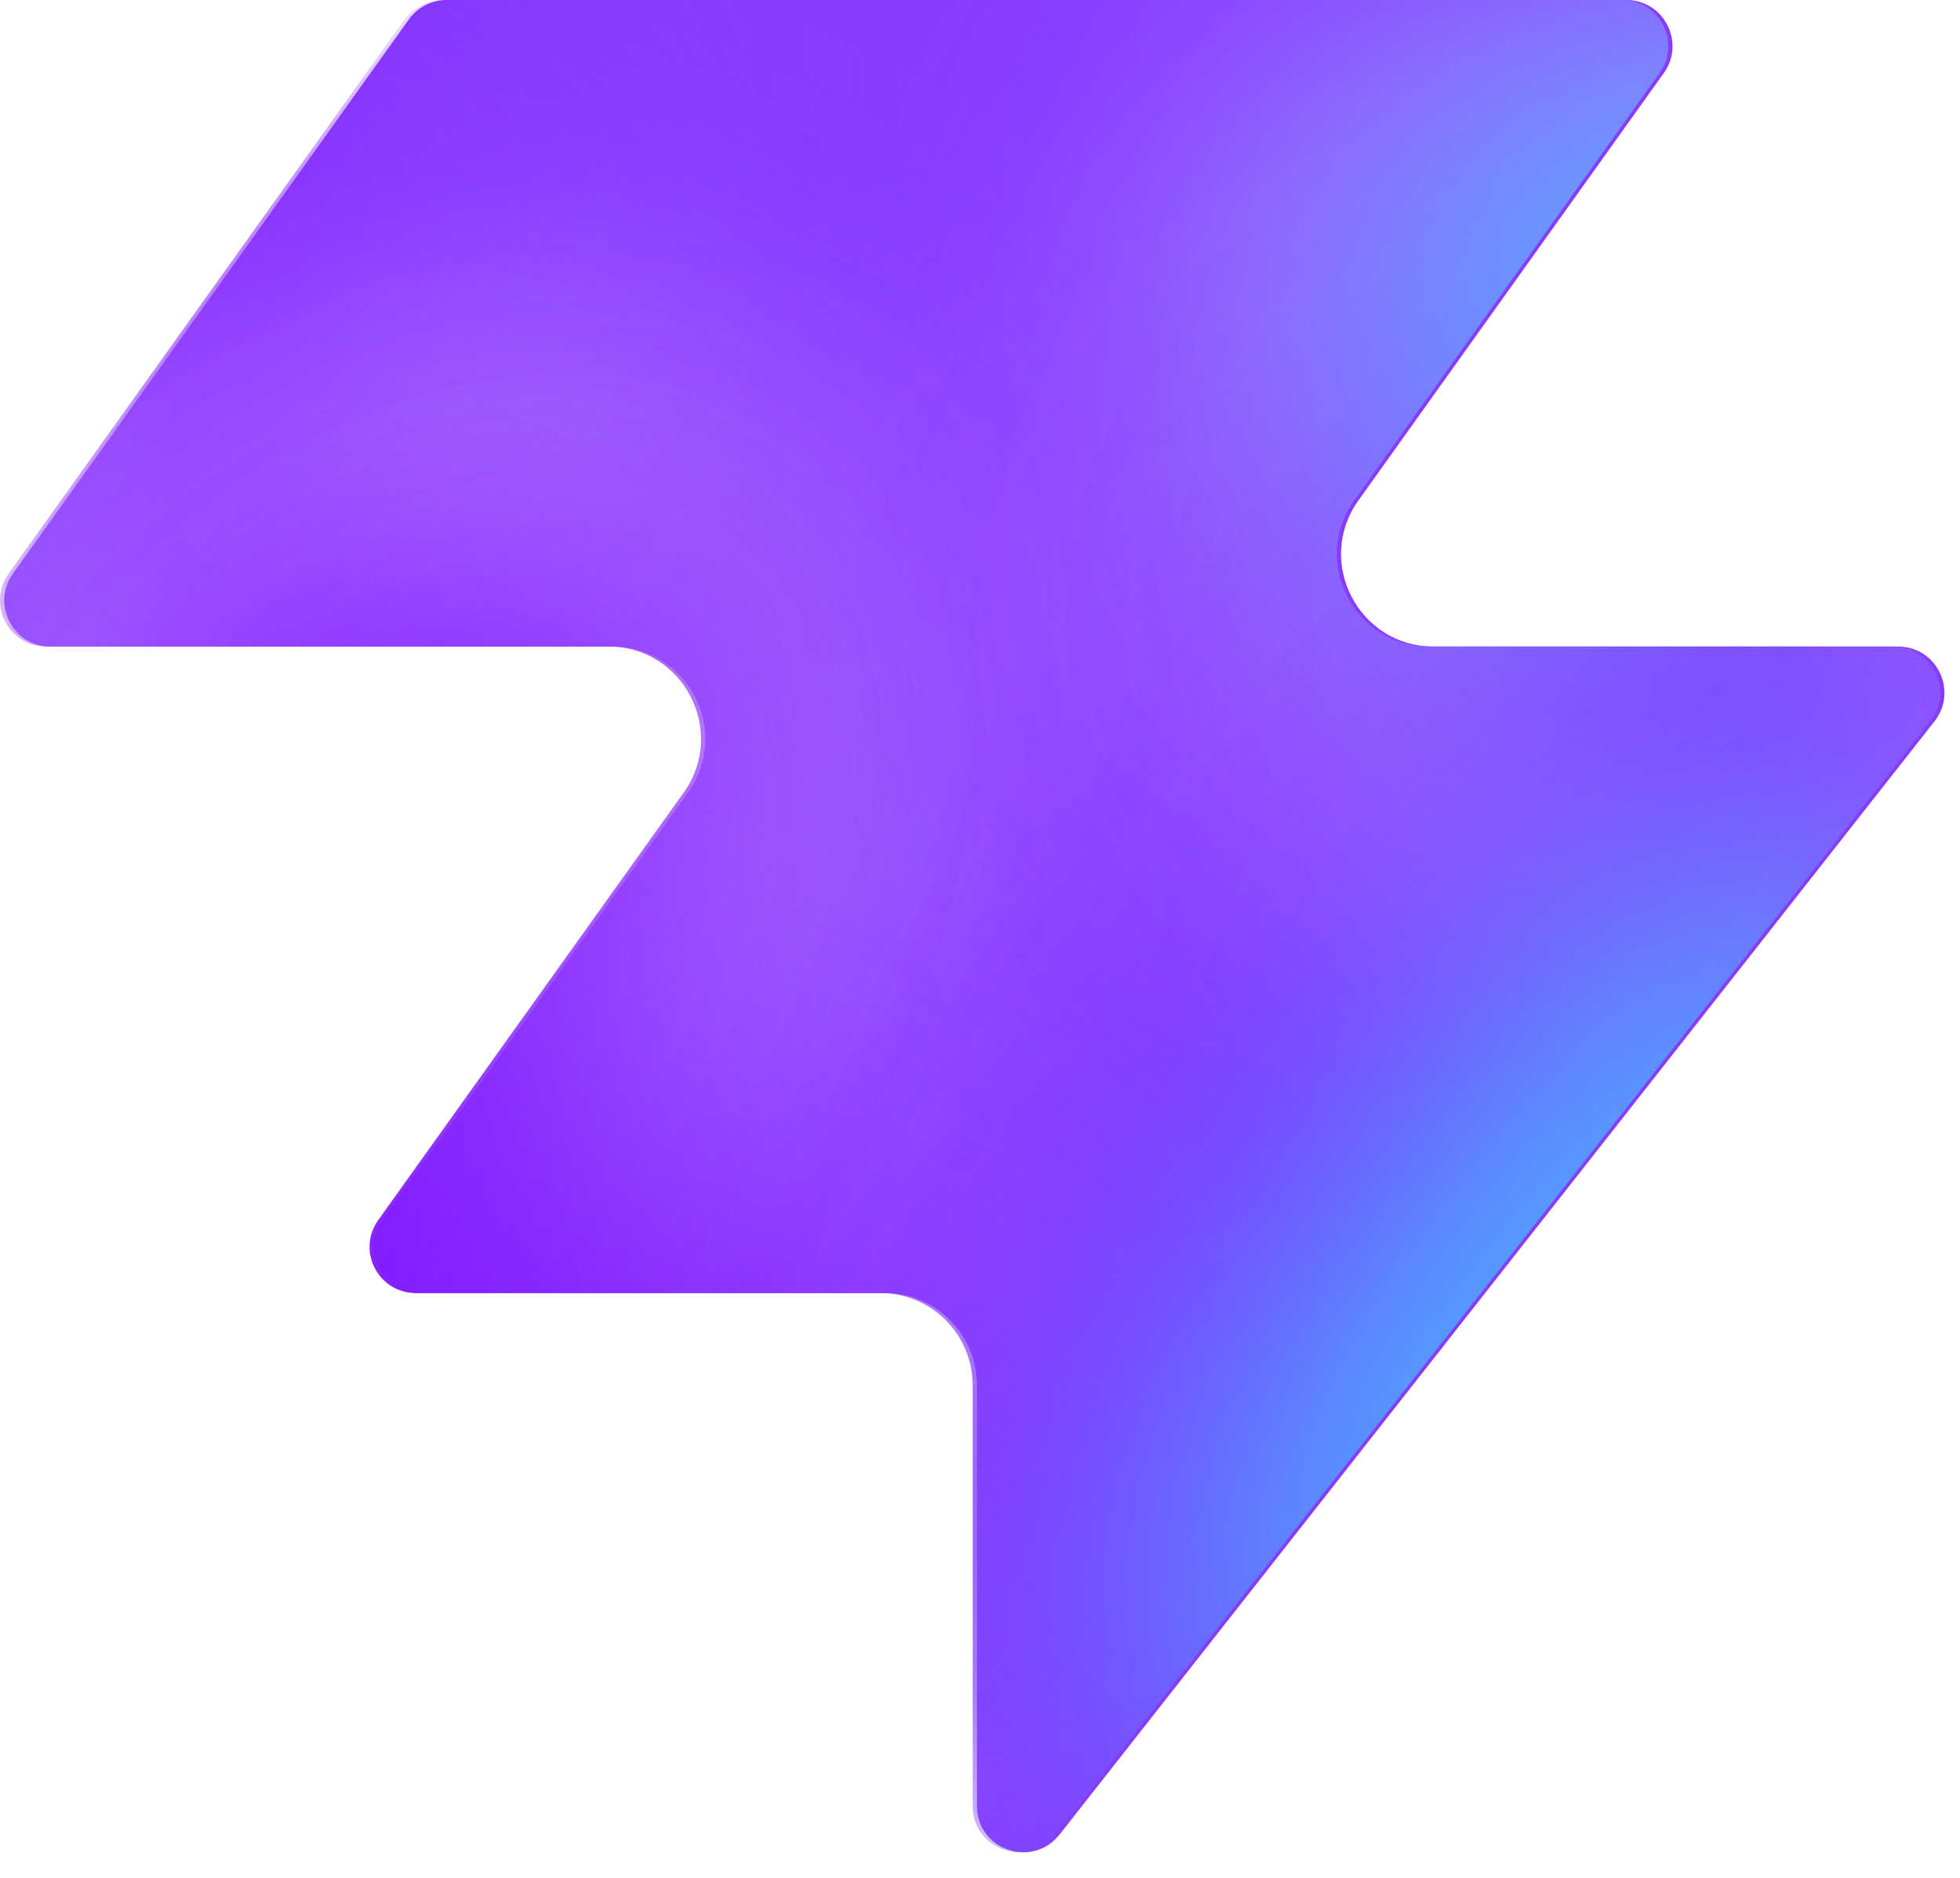
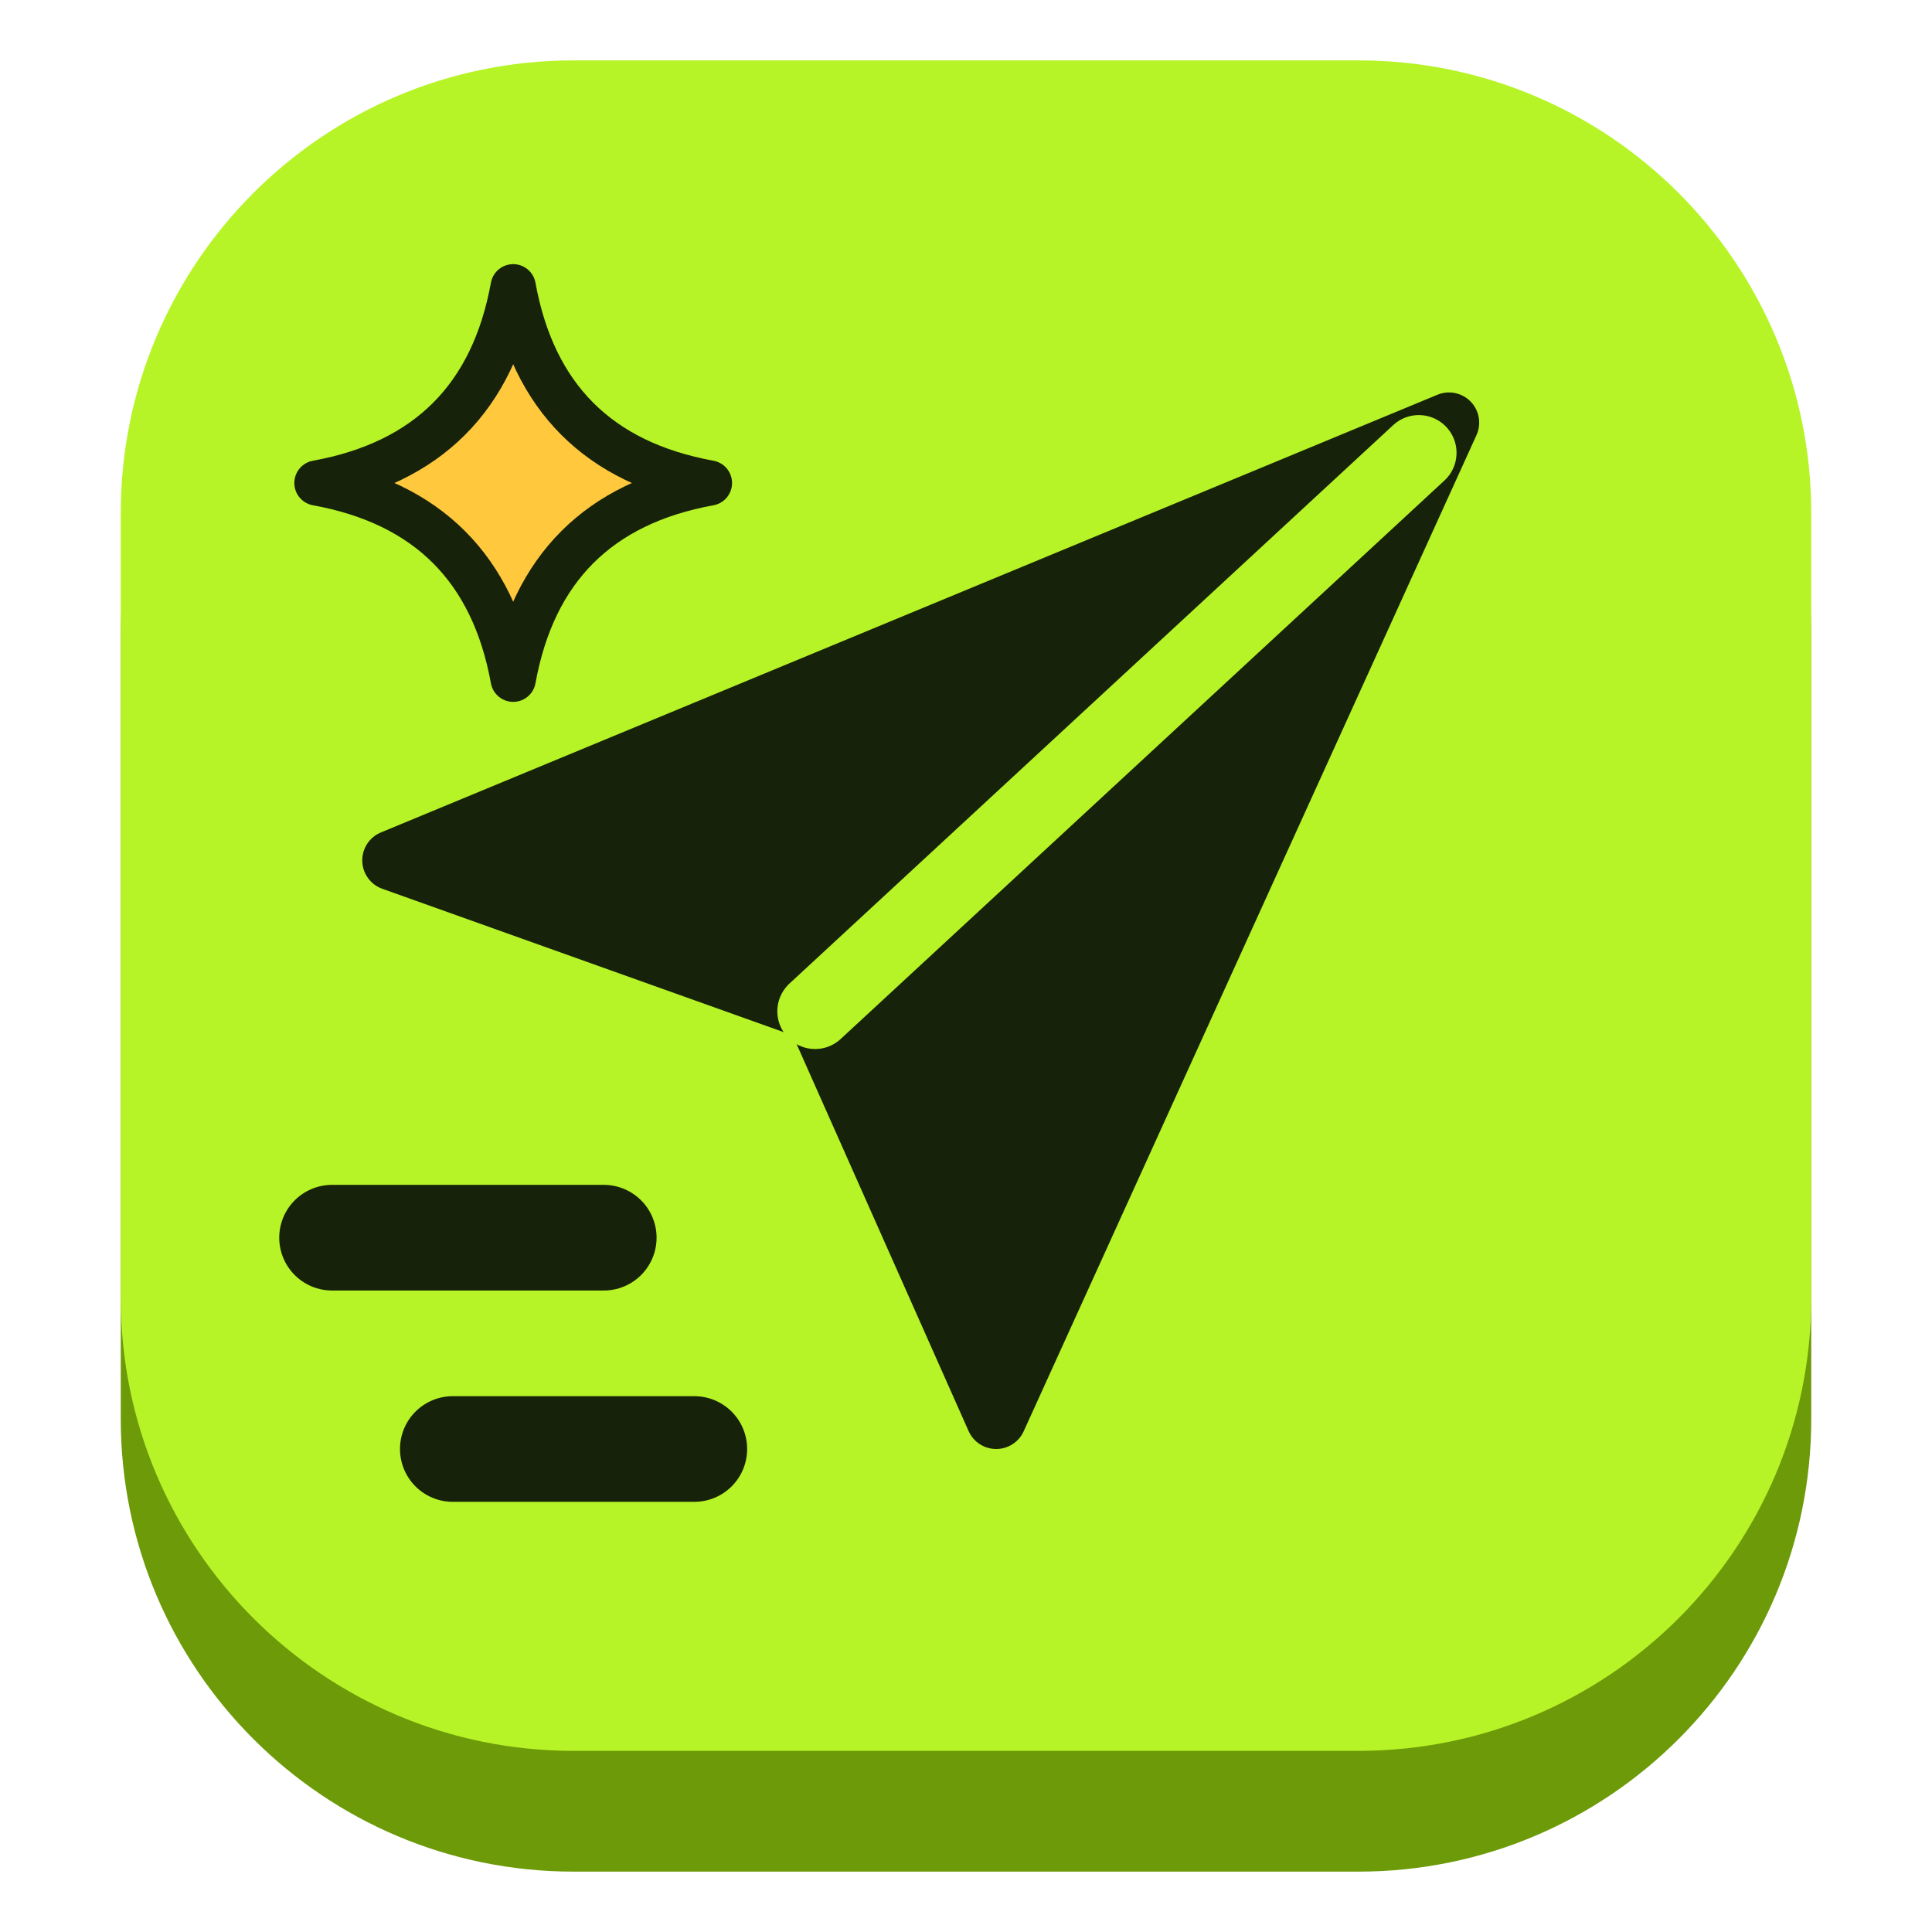
- <svg xmlns="http://www.w3.org/2000/svg" width="48" height="46" fill="none" viewBox="0 0 48 46">
-   <path fill="#863bff" d="M25.946 44.938c-.664.845-2.021.375-2.021-.698V33.937a2.26 2.26 0 0 0-2.262-2.262H10.287c-.92 0-1.456-1.04-.92-1.788l7.48-10.471c1.07-1.497 0-3.578-1.842-3.578H1.237c-.92 0-1.456-1.04-.92-1.788L10.013.474c.214-.297.556-.474.92-.474h28.894c.92 0 1.456 1.04.92 1.788l-7.48 10.471c-1.07 1.498 0 3.579 1.842 3.579h11.377c.943 0 1.473 1.088.89 1.83L25.947 44.94z" style="fill:#863bff;fill:color(display-p3 .525 .23 1);fill-opacity:1" />
-   <mask id="a" width="48" height="46" x="0" y="0" maskUnits="userSpaceOnUse" style="mask-type:alpha">
-     <path fill="#000" d="M25.842 44.938c-.664.844-2.021.375-2.021-.698V33.937a2.26 2.26 0 0 0-2.262-2.262H10.183c-.92 0-1.456-1.04-.92-1.788l7.48-10.471c1.07-1.498 0-3.579-1.842-3.579H1.133c-.92 0-1.456-1.04-.92-1.787L9.91.473c.214-.297.556-.474.92-.474h28.894c.92 0 1.456 1.04.92 1.788l-7.48 10.471c-1.07 1.498 0 3.578 1.842 3.578h11.377c.943 0 1.473 1.088.89 1.832L25.843 44.94z" style="fill:#000;fill-opacity:1" />
-   </mask>
-   <g mask="url(#a)">
-     <g filter="url(#b)">
-       <ellipse cx="5.508" cy="14.704" fill="#ede6ff" rx="5.508" ry="14.704" style="fill:#ede6ff;fill:color(display-p3 .927 .903 1);fill-opacity:1" transform="matrix(.00324 1 1 -.00324 -4.47 31.516)" />
-     </g>
-     <g filter="url(#c)">
-       <ellipse cx="10.399" cy="29.851" fill="#ede6ff" rx="10.399" ry="29.851" style="fill:#ede6ff;fill:color(display-p3 .927 .903 1);fill-opacity:1" transform="matrix(.00324 1 1 -.00324 -39.328 7.883)" />
-     </g>
-     <g filter="url(#d)">
-       <ellipse cx="5.508" cy="30.487" fill="#7e14ff" rx="5.508" ry="30.487" style="fill:#7e14ff;fill:color(display-p3 .492 .077 1);fill-opacity:1" transform="rotate(89.814 -25.913 -14.639)scale(1 -1)" />
-     </g>
-     <g filter="url(#e)">
-       <ellipse cx="5.508" cy="30.599" fill="#7e14ff" rx="5.508" ry="30.599" style="fill:#7e14ff;fill:color(display-p3 .492 .077 1);fill-opacity:1" transform="rotate(89.814 -32.644 -3.334)scale(1 -1)" />
-     </g>
-     <g filter="url(#f)">
-       <ellipse cx="5.508" cy="30.599" fill="#7e14ff" rx="5.508" ry="30.599" style="fill:#7e14ff;fill:color(display-p3 .492 .077 1);fill-opacity:1" transform="matrix(.00324 1 1 -.00324 -34.34 30.47)" />
-     </g>
-     <g filter="url(#g)">
-       <ellipse cx="14.072" cy="22.078" fill="#ede6ff" rx="14.072" ry="22.078" style="fill:#ede6ff;fill:color(display-p3 .927 .903 1);fill-opacity:1" transform="rotate(93.35 24.506 48.493)scale(-1 1)" />
-     </g>
-     <g filter="url(#h)">
-       <ellipse cx="3.47" cy="21.501" fill="#7e14ff" rx="3.47" ry="21.501" style="fill:#7e14ff;fill:color(display-p3 .492 .077 1);fill-opacity:1" transform="rotate(89.009 28.708 47.59)scale(-1 1)" />
-     </g>
-     <g filter="url(#i)">
-       <ellipse cx="3.47" cy="21.501" fill="#7e14ff" rx="3.47" ry="21.501" style="fill:#7e14ff;fill:color(display-p3 .492 .077 1);fill-opacity:1" transform="rotate(89.009 28.708 47.59)scale(-1 1)" />
-     </g>
-     <g filter="url(#j)">
-       <ellipse cx=".387" cy="8.972" fill="#7e14ff" rx="4.407" ry="29.108" style="fill:#7e14ff;fill:color(display-p3 .492 .077 1);fill-opacity:1" transform="rotate(39.51 .387 8.972)" />
-     </g>
-     <g filter="url(#k)">
-       <ellipse cx="47.523" cy="-6.092" fill="#7e14ff" rx="4.407" ry="29.108" style="fill:#7e14ff;fill:color(display-p3 .492 .077 1);fill-opacity:1" transform="rotate(37.892 47.523 -6.092)" />
-     </g>
-     <g filter="url(#l)">
-       <ellipse cx="41.412" cy="6.333" fill="#47bfff" rx="5.971" ry="9.665" style="fill:#47bfff;fill:color(display-p3 .28 .748 1);fill-opacity:1" transform="rotate(37.892 41.412 6.333)" />
-     </g>
-     <g filter="url(#m)">
-       <ellipse cx="-1.879" cy="38.332" fill="#7e14ff" rx="4.407" ry="29.108" style="fill:#7e14ff;fill:color(display-p3 .492 .077 1);fill-opacity:1" transform="rotate(37.892 -1.88 38.332)" />
-     </g>
-     <g filter="url(#n)">
-       <ellipse cx="-1.879" cy="38.332" fill="#7e14ff" rx="4.407" ry="29.108" style="fill:#7e14ff;fill:color(display-p3 .492 .077 1);fill-opacity:1" transform="rotate(37.892 -1.88 38.332)" />
-     </g>
-     <g filter="url(#o)">
-       <ellipse cx="35.651" cy="29.907" fill="#7e14ff" rx="4.407" ry="29.108" style="fill:#7e14ff;fill:color(display-p3 .492 .077 1);fill-opacity:1" transform="rotate(37.892 35.651 29.907)" />
-     </g>
-     <g filter="url(#p)">
-       <ellipse cx="38.418" cy="32.4" fill="#47bfff" rx="5.971" ry="15.297" style="fill:#47bfff;fill:color(display-p3 .28 .748 1);fill-opacity:1" transform="rotate(37.892 38.418 32.4)" />
-     </g>
-   </g>
-   <defs>
-     <filter id="b" width="60.045" height="41.654" x="-19.77" y="16.149" color-interpolation-filters="sRGB" filterUnits="userSpaceOnUse">
-       <feFlood flood-opacity="0" result="BackgroundImageFix" />
-       <feBlend in="SourceGraphic" in2="BackgroundImageFix" result="shape" />
-       <feGaussianBlur result="effect1_foregroundBlur_2002_17158" stdDeviation="7.659" />
-     </filter>
-     <filter id="c" width="90.34" height="51.437" x="-54.613" y="-7.533" color-interpolation-filters="sRGB" filterUnits="userSpaceOnUse">
-       <feFlood flood-opacity="0" result="BackgroundImageFix" />
-       <feBlend in="SourceGraphic" in2="BackgroundImageFix" result="shape" />
-       <feGaussianBlur result="effect1_foregroundBlur_2002_17158" stdDeviation="7.659" />
-     </filter>
-     <filter id="d" width="79.355" height="29.4" x="-49.64" y="2.03" color-interpolation-filters="sRGB" filterUnits="userSpaceOnUse">
-       <feFlood flood-opacity="0" result="BackgroundImageFix" />
-       <feBlend in="SourceGraphic" in2="BackgroundImageFix" result="shape" />
-       <feGaussianBlur result="effect1_foregroundBlur_2002_17158" stdDeviation="4.596" />
-     </filter>
-     <filter id="e" width="79.579" height="29.4" x="-45.045" y="20.029" color-interpolation-filters="sRGB" filterUnits="userSpaceOnUse">
-       <feFlood flood-opacity="0" result="BackgroundImageFix" />
-       <feBlend in="SourceGraphic" in2="BackgroundImageFix" result="shape" />
-       <feGaussianBlur result="effect1_foregroundBlur_2002_17158" stdDeviation="4.596" />
-     </filter>
-     <filter id="f" width="79.579" height="29.4" x="-43.513" y="21.178" color-interpolation-filters="sRGB" filterUnits="userSpaceOnUse">
-       <feFlood flood-opacity="0" result="BackgroundImageFix" />
-       <feBlend in="SourceGraphic" in2="BackgroundImageFix" result="shape" />
-       <feGaussianBlur result="effect1_foregroundBlur_2002_17158" stdDeviation="4.596" />
-     </filter>
-     <filter id="g" width="74.749" height="58.852" x="15.756" y="-17.901" color-interpolation-filters="sRGB" filterUnits="userSpaceOnUse">
-       <feFlood flood-opacity="0" result="BackgroundImageFix" />
-       <feBlend in="SourceGraphic" in2="BackgroundImageFix" result="shape" />
-       <feGaussianBlur result="effect1_foregroundBlur_2002_17158" stdDeviation="7.659" />
-     </filter>
-     <filter id="h" width="61.377" height="25.362" x="23.548" y="2.284" color-interpolation-filters="sRGB" filterUnits="userSpaceOnUse">
-       <feFlood flood-opacity="0" result="BackgroundImageFix" />
-       <feBlend in="SourceGraphic" in2="BackgroundImageFix" result="shape" />
-       <feGaussianBlur result="effect1_foregroundBlur_2002_17158" stdDeviation="4.596" />
-     </filter>
-     <filter id="i" width="61.377" height="25.362" x="23.548" y="2.284" color-interpolation-filters="sRGB" filterUnits="userSpaceOnUse">
-       <feFlood flood-opacity="0" result="BackgroundImageFix" />
-       <feBlend in="SourceGraphic" in2="BackgroundImageFix" result="shape" />
-       <feGaussianBlur result="effect1_foregroundBlur_2002_17158" stdDeviation="4.596" />
-     </filter>
-     <filter id="j" width="56.045" height="63.649" x="-27.636" y="-22.853" color-interpolation-filters="sRGB" filterUnits="userSpaceOnUse">
-       <feFlood flood-opacity="0" result="BackgroundImageFix" />
-       <feBlend in="SourceGraphic" in2="BackgroundImageFix" result="shape" />
-       <feGaussianBlur result="effect1_foregroundBlur_2002_17158" stdDeviation="4.596" />
-     </filter>
-     <filter id="k" width="54.814" height="64.646" x="20.116" y="-38.415" color-interpolation-filters="sRGB" filterUnits="userSpaceOnUse">
-       <feFlood flood-opacity="0" result="BackgroundImageFix" />
-       <feBlend in="SourceGraphic" in2="BackgroundImageFix" result="shape" />
-       <feGaussianBlur result="effect1_foregroundBlur_2002_17158" stdDeviation="4.596" />
-     </filter>
-     <filter id="l" width="33.541" height="35.313" x="24.641" y="-11.323" color-interpolation-filters="sRGB" filterUnits="userSpaceOnUse">
-       <feFlood flood-opacity="0" result="BackgroundImageFix" />
-       <feBlend in="SourceGraphic" in2="BackgroundImageFix" result="shape" />
-       <feGaussianBlur result="effect1_foregroundBlur_2002_17158" stdDeviation="4.596" />
-     </filter>
-     <filter id="m" width="54.814" height="64.646" x="-29.286" y="6.009" color-interpolation-filters="sRGB" filterUnits="userSpaceOnUse">
-       <feFlood flood-opacity="0" result="BackgroundImageFix" />
-       <feBlend in="SourceGraphic" in2="BackgroundImageFix" result="shape" />
-       <feGaussianBlur result="effect1_foregroundBlur_2002_17158" stdDeviation="4.596" />
-     </filter>
-     <filter id="n" width="54.814" height="64.646" x="-29.286" y="6.009" color-interpolation-filters="sRGB" filterUnits="userSpaceOnUse">
-       <feFlood flood-opacity="0" result="BackgroundImageFix" />
-       <feBlend in="SourceGraphic" in2="BackgroundImageFix" result="shape" />
-       <feGaussianBlur result="effect1_foregroundBlur_2002_17158" stdDeviation="4.596" />
-     </filter>
-     <filter id="o" width="54.814" height="64.646" x="8.244" y="-2.416" color-interpolation-filters="sRGB" filterUnits="userSpaceOnUse">
-       <feFlood flood-opacity="0" result="BackgroundImageFix" />
-       <feBlend in="SourceGraphic" in2="BackgroundImageFix" result="shape" />
-       <feGaussianBlur result="effect1_foregroundBlur_2002_17158" stdDeviation="4.596" />
-     </filter>
-     <filter id="p" width="39.409" height="43.623" x="18.713" y="10.588" color-interpolation-filters="sRGB" filterUnits="userSpaceOnUse">
-       <feFlood flood-opacity="0" result="BackgroundImageFix" />
-       <feBlend in="SourceGraphic" in2="BackgroundImageFix" result="shape" />
-       <feGaussianBlur result="effect1_foregroundBlur_2002_17158" stdDeviation="4.596" />
-     </filter>
-   </defs>
+ <svg xmlns="http://www.w3.org/2000/svg" width="64" height="64" viewBox="0 0 64 64" fill="none">
+   <rect x="4" y="6" width="56" height="56" rx="15" fill="#6d9a08" />
+   <rect x="4" y="2" width="56" height="56" rx="15" fill="#b6f427" />
+   <path d="M48 14 L13 28.5 L27 33.5 L33 47 Z" fill="#17220a" stroke="#17220a" stroke-width="2" stroke-linejoin="round" />
+   <path d="M47 15 L27 33.5" stroke="#b6f427" stroke-width="2.5" stroke-linecap="round" />
+   <path d="M11 41 H20 M15 48 H23" stroke="#17220a" stroke-width="3.5" stroke-linecap="round" />
+   <path d="M17 9.5 Q18 15 23.5 16 Q18 17 17 22.5 Q16 17 10.5 16 Q16 15 17 9.5 Z" fill="#ffc83d" stroke="#17220a" stroke-width="1.5" stroke-linejoin="round" />
</svg>
